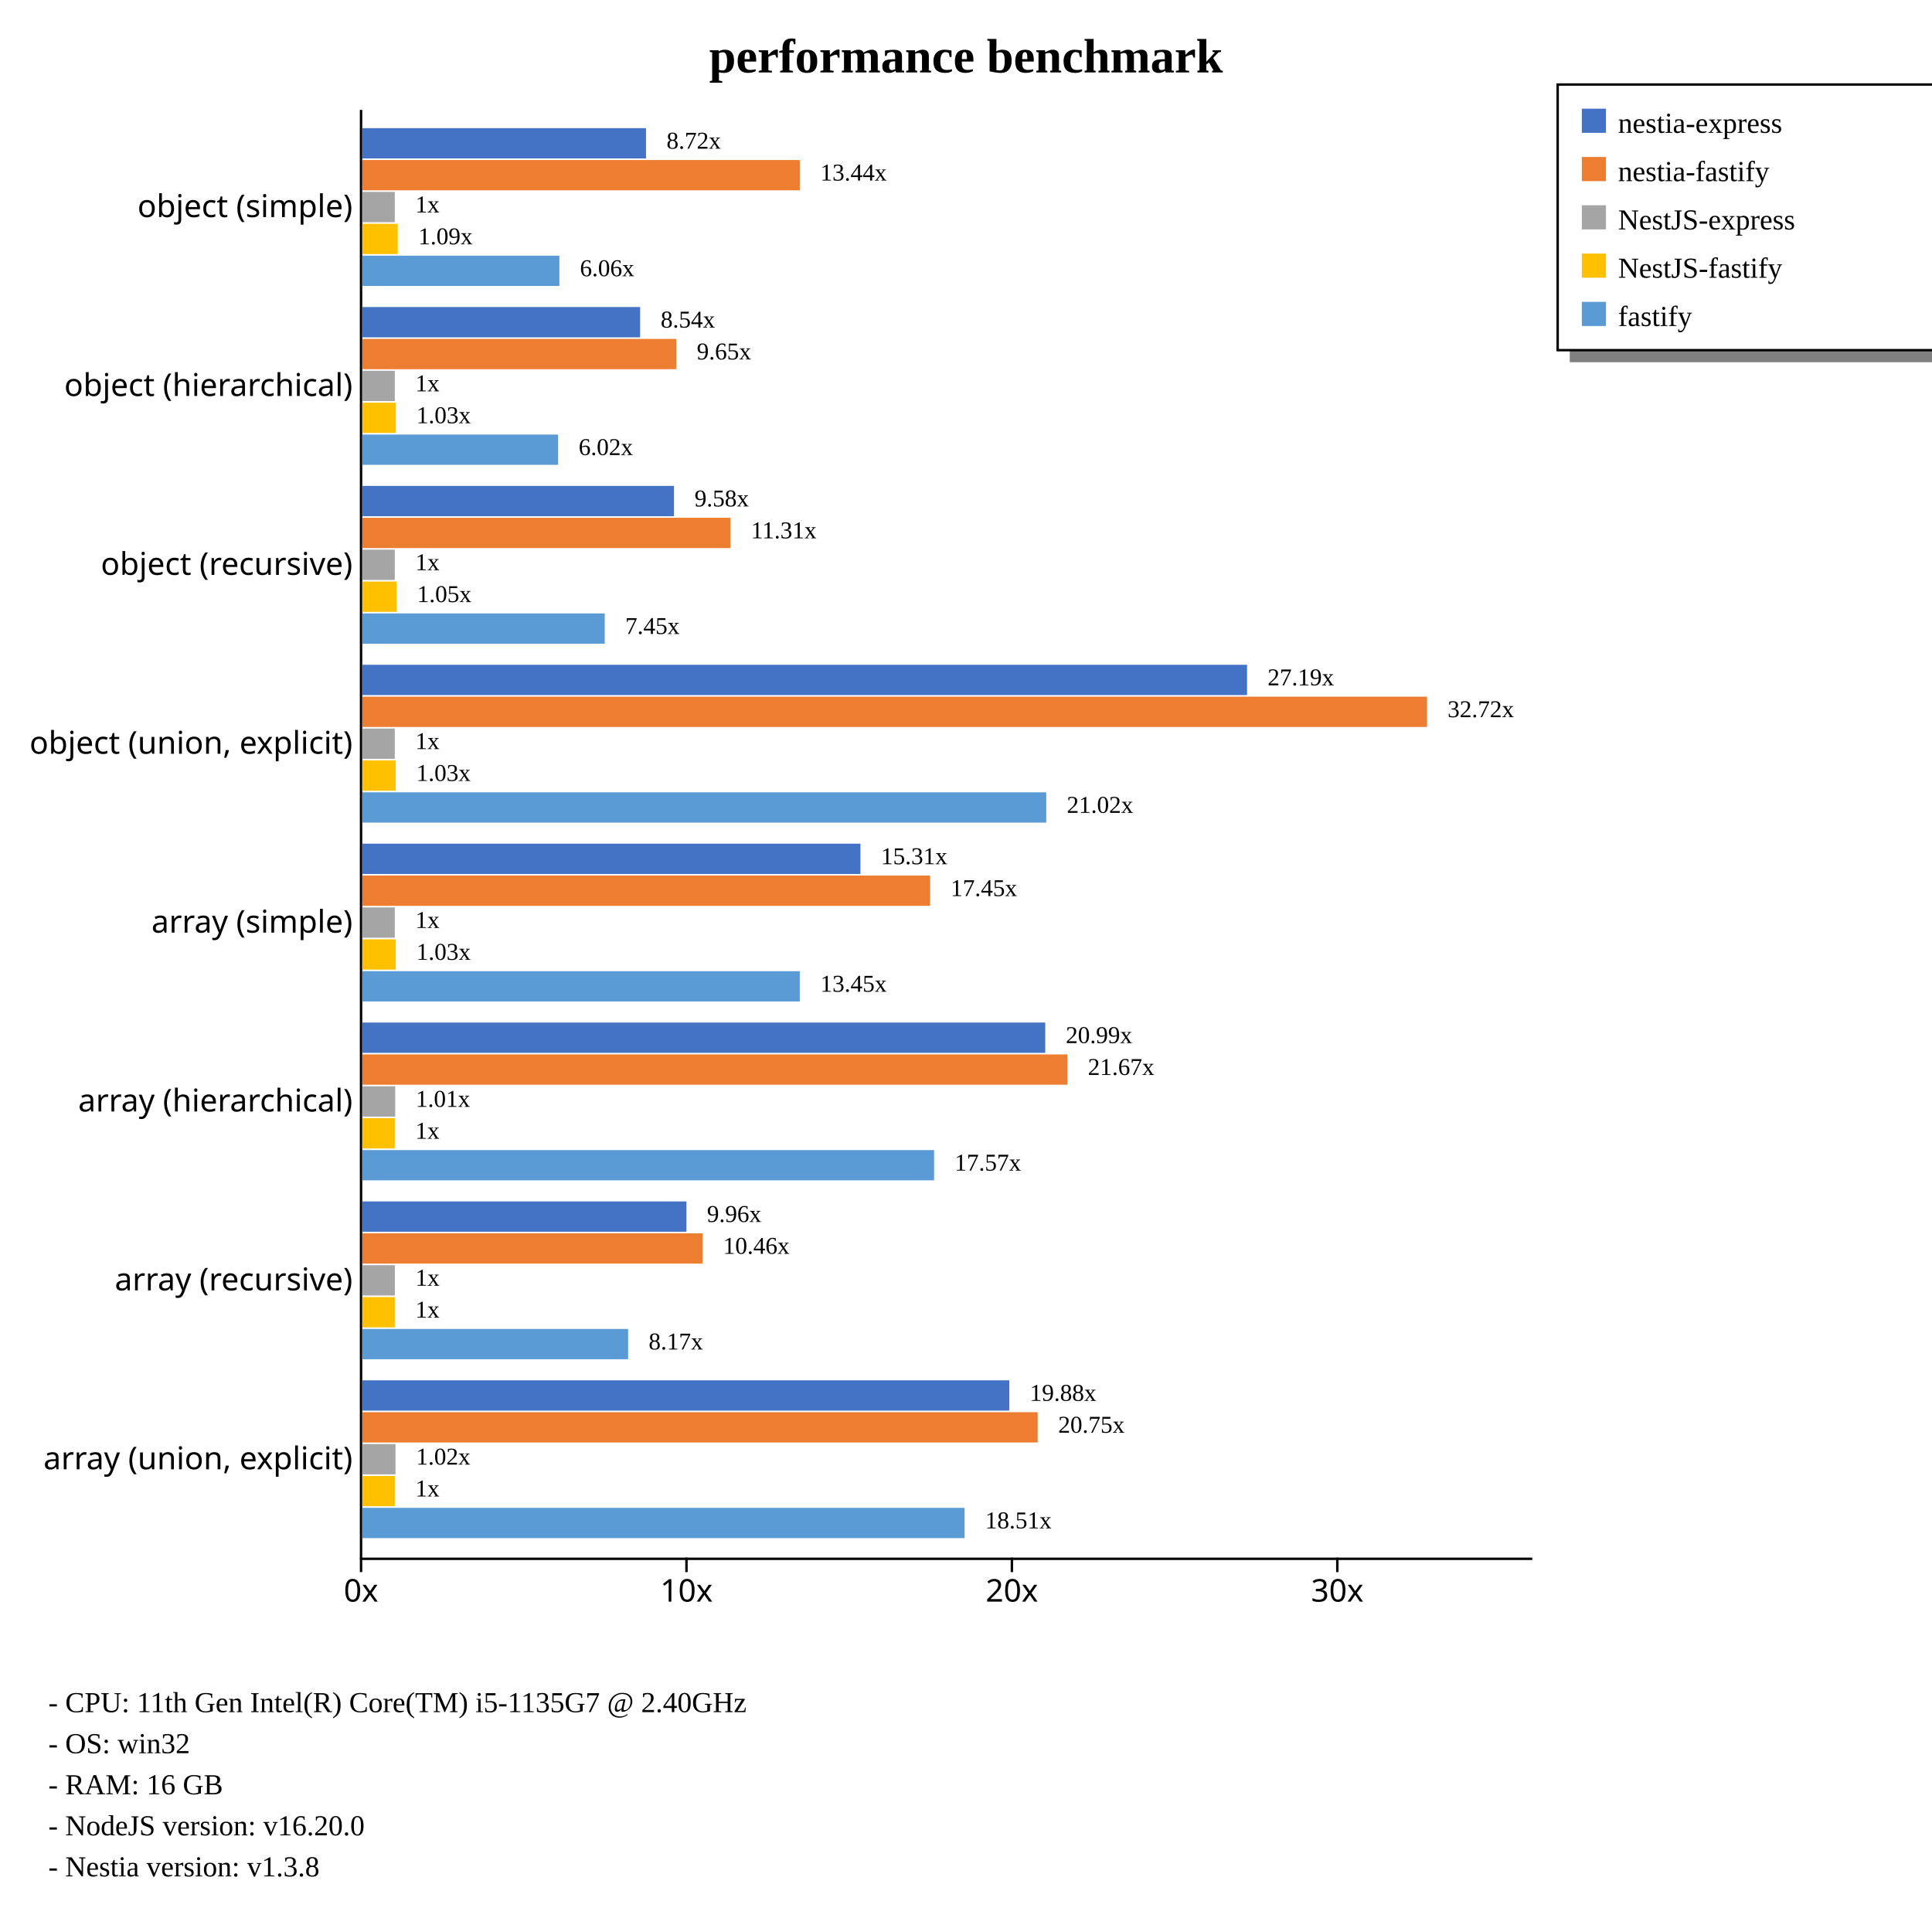
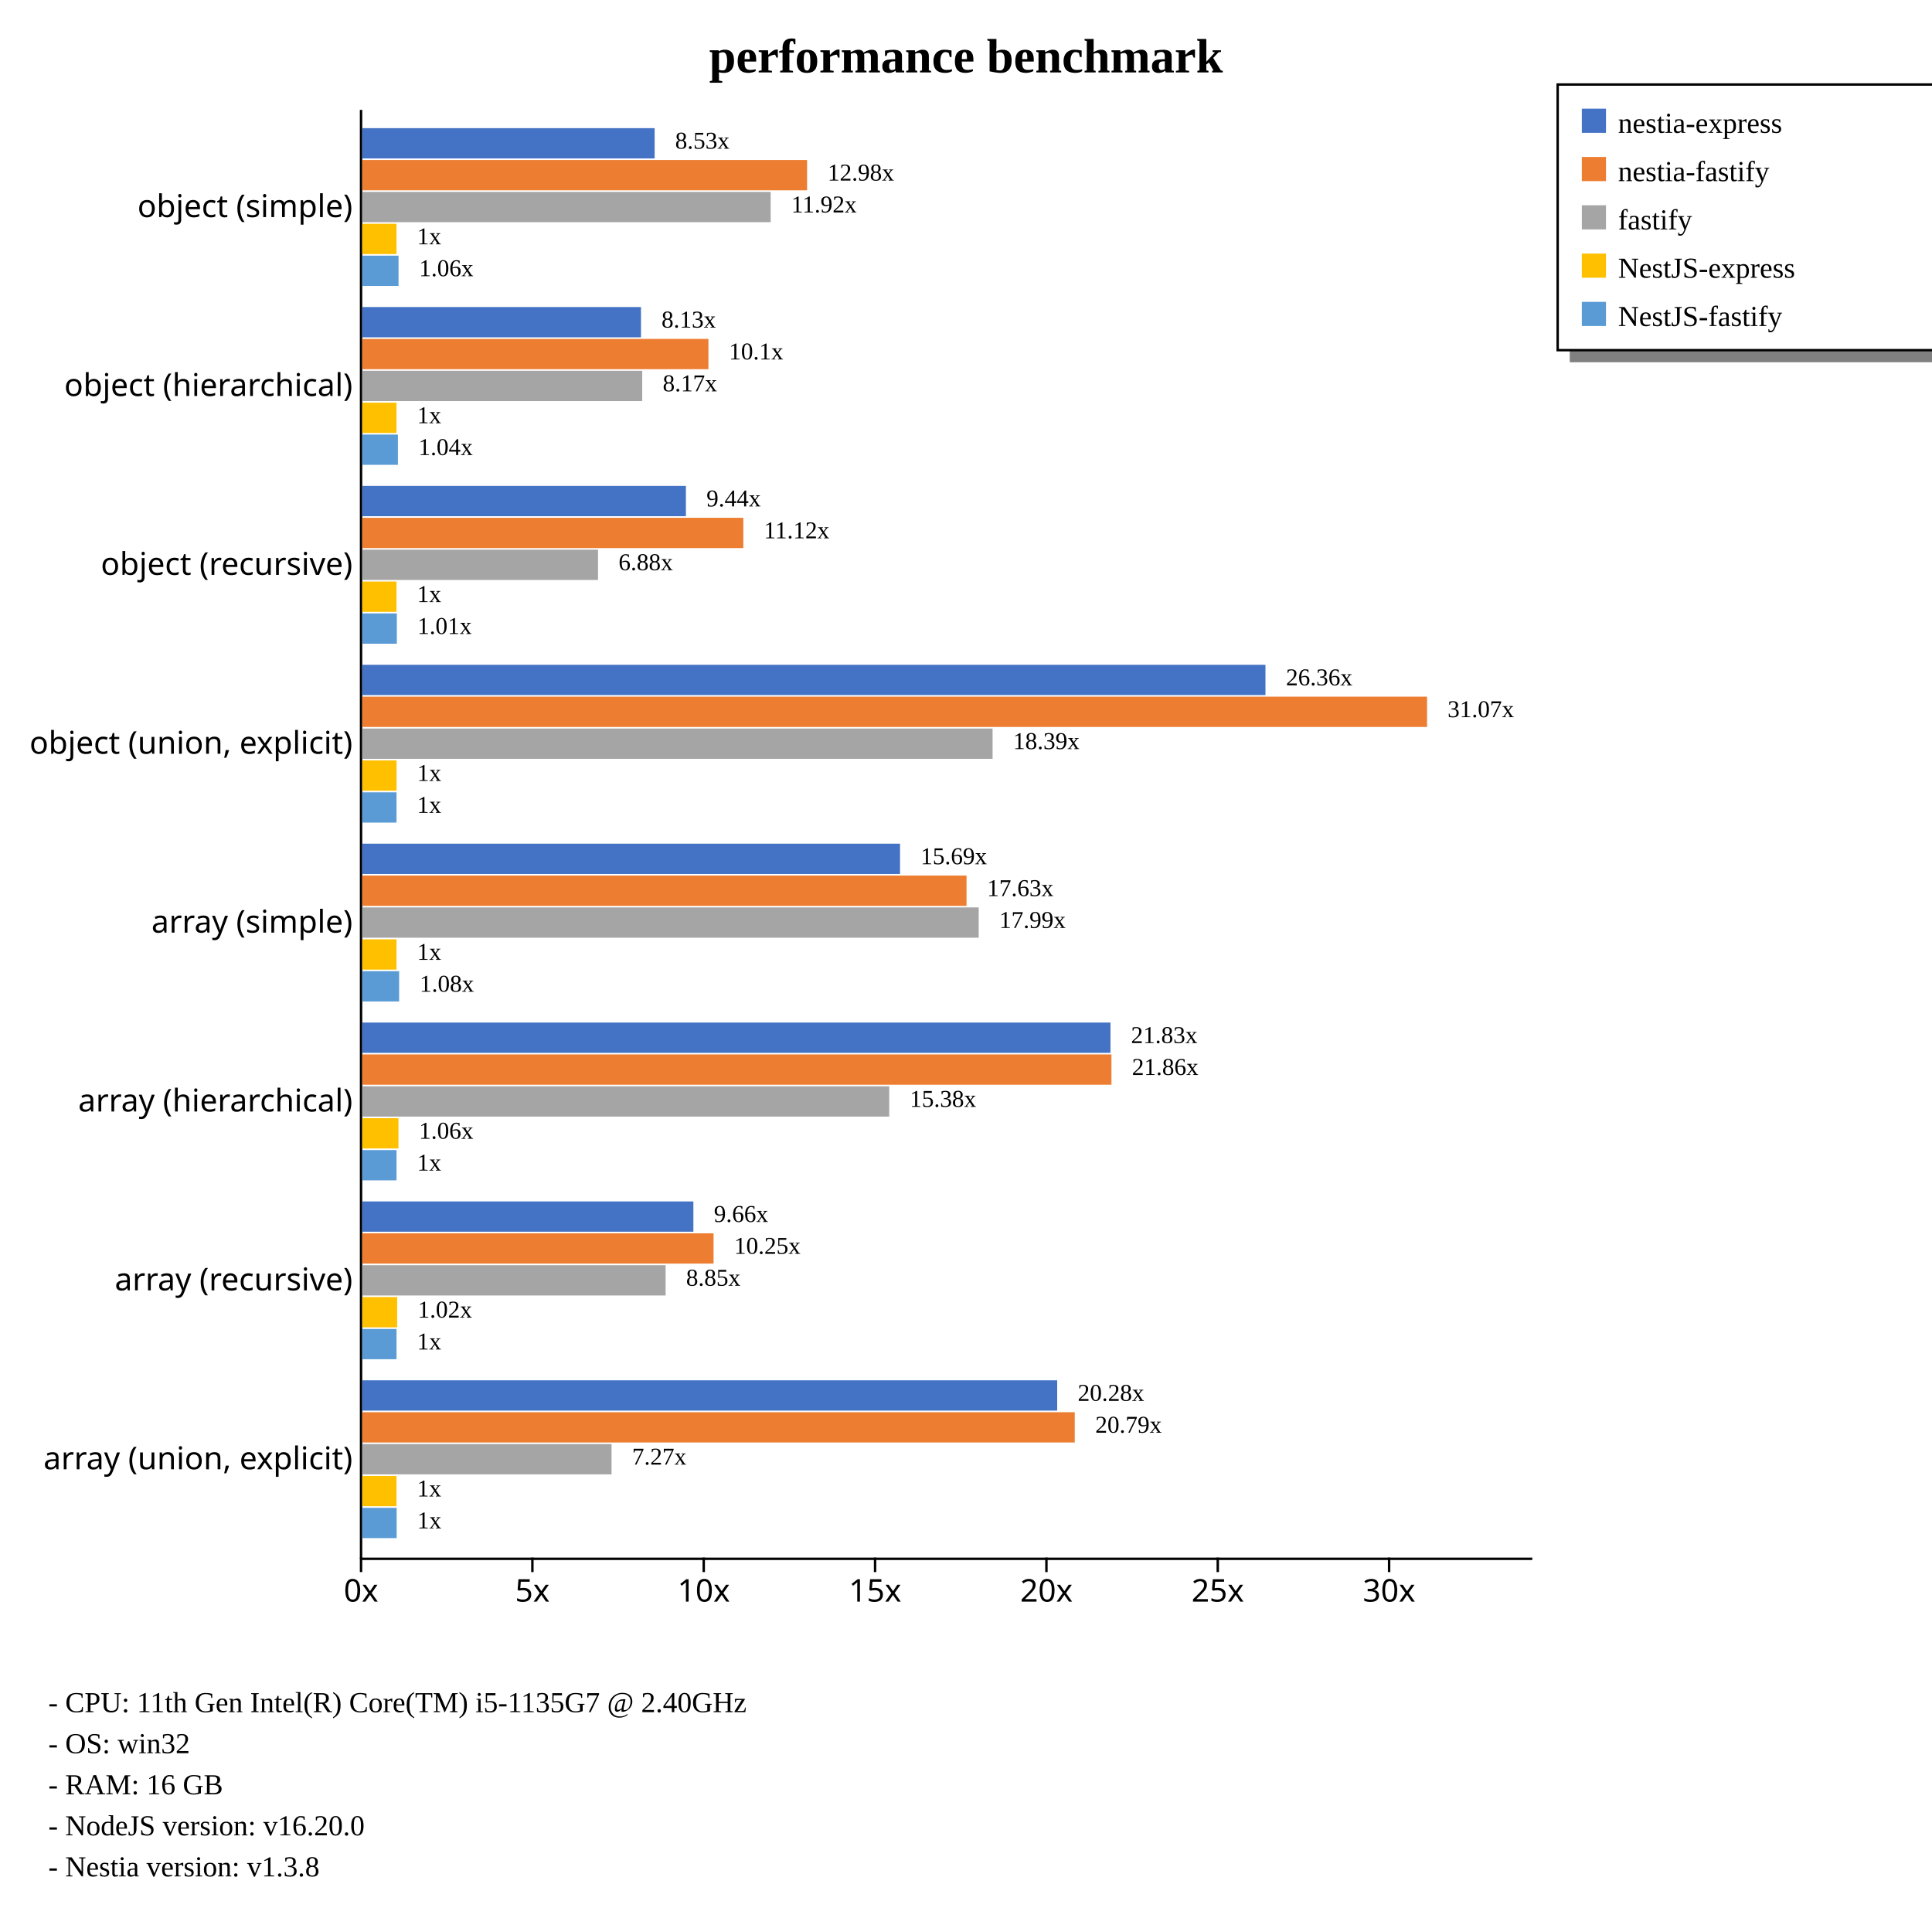
<svg xmlns="http://www.w3.org/2000/svg" width="800" height="794" style="background-color: white;">
  <g class="y axis" transform="translate(149,45)" fill="none" font-size="10" font-family="sans-serif" text-anchor="end" style="font-size: 13px;">
    <path class="domain" stroke="currentColor" d="M0.5,0.5V600.5" />
    <g class="tick" opacity="1" transform="translate(0,40.74074)" style="font-size: 13px;">
      <line stroke="currentColor" x2="0" />
      <text fill="currentColor" x="-3" dy="0.32em">object (simple)    </text>
    </g>
    <g class="tick" opacity="1" transform="translate(0,114.8148)" style="font-size: 13px;">
      <line stroke="currentColor" x2="0" />
      <text fill="currentColor" x="-3" dy="0.32em">object (hierarchical)    </text>
    </g>
    <g class="tick" opacity="1" transform="translate(0,188.8889)" style="font-size: 13px;">
      <line stroke="currentColor" x2="0" />
      <text fill="currentColor" x="-3" dy="0.32em">object (recursive)    </text>
    </g>
    <g class="tick" opacity="1" transform="translate(0,262.963)" style="font-size: 13px;">
      <line stroke="currentColor" x2="0" />
      <text fill="currentColor" x="-3" dy="0.32em">object (union, explicit)    </text>
    </g>
    <g class="tick" opacity="1" transform="translate(0,337.037)" style="font-size: 13px;">
      <line stroke="currentColor" x2="0" />
      <text fill="currentColor" x="-3" dy="0.32em">array (simple)    </text>
    </g>
    <g class="tick" opacity="1" transform="translate(0,411.1111)" style="font-size: 13px;">
      <line stroke="currentColor" x2="0" />
      <text fill="currentColor" x="-3" dy="0.32em">array (hierarchical)    </text>
    </g>
    <g class="tick" opacity="1" transform="translate(0,485.1852)" style="font-size: 13px;">
      <line stroke="currentColor" x2="0" />
      <text fill="currentColor" x="-3" dy="0.32em">array (recursive)    </text>
    </g>
    <g class="tick" opacity="1" transform="translate(0,559.2593)" style="font-size: 13px;">
      <line stroke="currentColor" x2="0" />
      <text fill="currentColor" x="-3" dy="0.32em">array (union, explicit)    </text>
    </g>
  </g>
  <g class="x axis" transform="translate(149,645)" fill="none" font-size="10" font-family="sans-serif" text-anchor="middle" style="font-size: 13px;">
    <path class="domain" stroke="currentColor" d="M0.5,0.5H485.5" />
    <g class="tick" opacity="1" transform="translate(0.5,0)" style="font-size: 13px;">
      <line stroke="currentColor" y2="6" />
      <text fill="currentColor" y="9" dy="0.71em">0x</text>
    </g>
-     <g class="tick" opacity="1" transform="translate(135.252,0)" style="font-size: 13px;">
+     <g class="tick" opacity="1" transform="translate(71.45021,0)" style="font-size: 13px;">
+       <line stroke="currentColor" y2="6" />
+       <text fill="currentColor" y="9" dy="0.71em">5x</text>
+     </g>
+     <g class="tick" opacity="1" transform="translate(142.4004,0)" style="font-size: 13px;">
      <line stroke="currentColor" y2="6" />
      <text fill="currentColor" y="9" dy="0.71em">10x</text>
    </g>
-     <g class="tick" opacity="1" transform="translate(270.004,0)" style="font-size: 13px;">
+     <g class="tick" opacity="1" transform="translate(213.3506,0)" style="font-size: 13px;">
+       <line stroke="currentColor" y2="6" />
+       <text fill="currentColor" y="9" dy="0.71em">15x</text>
+     </g>
+     <g class="tick" opacity="1" transform="translate(284.3008,0)" style="font-size: 13px;">
      <line stroke="currentColor" y2="6" />
      <text fill="currentColor" y="9" dy="0.71em">20x</text>
    </g>
-     <g class="tick" opacity="1" transform="translate(404.756,0)" style="font-size: 13px;">
+     <g class="tick" opacity="1" transform="translate(355.251,0)" style="font-size: 13px;">
+       <line stroke="currentColor" y2="6" />
+       <text fill="currentColor" y="9" dy="0.71em">25x</text>
+     </g>
+     <g class="tick" opacity="1" transform="translate(426.2012,0)" style="font-size: 13px;">
      <line stroke="currentColor" y2="6" />
      <text fill="currentColor" y="9" dy="0.71em">30x</text>
    </g>
  </g>
  <text transform="translate(400, 30)" style="text-anchor: middle; font-size: 20px; font-weight: bold;">performance benchmark</text>
  <rect x="650" y="145" width="230" height="5" fill="gray" />
  <rect x="645" y="35" width="230" height="110" fill="none" stroke="black" />
  <rect x="655" y="45" width="10" height="10" style="fill: #4472c4;" />
  <text x="670" y="55" style="font-size: 12px;">nestia-express</text>
  <rect x="655" y="65" width="10" height="10" style="fill: #ed7d31;" />
  <text x="670" y="75" style="font-size: 12px;">nestia-fastify</text>
  <rect x="655" y="85" width="10" height="10" style="fill: #a5a5a5;" />
-   <text x="670" y="95" style="font-size: 12px;">NestJS-express</text>
+   <text x="670" y="95" style="font-size: 12px;">fastify</text>
  <rect x="655" y="105" width="10" height="10" style="fill: #ffc000;" />
-   <text x="670" y="115" style="font-size: 12px;">NestJS-fastify</text>
+   <text x="670" y="115" style="font-size: 12px;">NestJS-express</text>
  <rect x="655" y="125" width="10" height="10" style="fill: #5b9bd5;" />
-   <text x="670" y="135" style="font-size: 12px;">fastify</text>
+   <text x="670" y="135" style="font-size: 12px;">NestJS-fastify</text>
  <text x="20" y="709" style="font-size: 12px;">  - CPU: 11th Gen Intel(R) Core(TM) i5-1135G7 @ 2.40GHz</text>
  <text x="20" y="726" style="font-size: 12px;">  - OS: win32</text>
  <text x="20" y="743" style="font-size: 12px;">  - RAM: 16 GB</text>
  <text x="20" y="760" style="font-size: 12px;">  - NodeJS version: v16.20.0</text>
  <text x="20" y="777" style="font-size: 12px;">  - Nestia version: v1.3.8</text>
  <g style="font-size: 13px;">
    <g style="font-size: 13px;">
-       <rect x="150" y="53.067" width="117.499" height="12.541" fill="#4472c4" />
-       <rect x="150" y="66.269" width="181.171" height="12.541" fill="#ed7d31" />
-       <rect x="150" y="79.47" width="13.475" height="12.541" fill="#a5a5a5" />
-       <rect x="150" y="92.671" width="14.707" height="12.541" fill="#ffc000" />
-       <rect x="150" y="105.873" width="81.627" height="12.541" fill="#5b9bd5" />
-       <text class="label" x="275.999" y="61.567" font-size="10px">8.72x</text>
-       <text class="label" x="339.671" y="74.769" font-size="10px">13.44x</text>
-       <text class="label" x="171.975" y="87.97" font-size="10px">1x</text>
-       <text class="label" x="173.207" y="101.171" font-size="10px">1.09x</text>
-       <text class="label" x="240.127" y="114.373" font-size="10px">6.06x</text>
-       <text class="label" x="272.499" y="63.067" font-size="8px" />
-       <text class="label" x="336.171" y="76.269" font-size="8px" />
-       <text class="label" x="168.475" y="89.47" font-size="8px" />
-       <text class="label" x="169.707" y="102.671" font-size="8px" />
-       <text class="label" x="236.627" y="115.873" font-size="8px" />
-     </g>
-     <g style="font-size: 13px;">
-       <rect x="150" y="127.142" width="115.071" height="12.541" fill="#4472c4" />
-       <rect x="150" y="140.343" width="130.031" height="12.541" fill="#ed7d31" />
-       <rect x="150" y="153.544" width="13.475" height="12.541" fill="#a5a5a5" />
-       <rect x="150" y="166.746" width="13.926" height="12.541" fill="#ffc000" />
-       <rect x="150" y="179.947" width="81.096" height="12.541" fill="#5b9bd5" />
-       <text class="label" x="273.571" y="135.642" font-size="10px">8.54x</text>
-       <text class="label" x="288.531" y="148.843" font-size="10px">9.65x</text>
-       <text class="label" x="171.975" y="162.044" font-size="10px">1x</text>
-       <text class="label" x="172.426" y="175.246" font-size="10px">1.03x</text>
-       <text class="label" x="239.596" y="188.447" font-size="10px">6.02x</text>
-       <text class="label" x="270.071" y="137.142" font-size="8px" />
-       <text class="label" x="285.031" y="150.343" font-size="8px" />
-       <text class="label" x="168.475" y="163.544" font-size="8px" />
-       <text class="label" x="168.926" y="176.746" font-size="8px" />
-       <text class="label" x="236.096" y="189.947" font-size="8px" />
-     </g>
-     <g style="font-size: 13px;">
-       <rect x="150" y="201.216" width="129.09" height="12.541" fill="#4472c4" />
-       <rect x="150" y="214.417" width="152.464" height="12.541" fill="#ed7d31" />
-       <rect x="150" y="227.618" width="13.475" height="12.541" fill="#a5a5a5" />
-       <rect x="150" y="240.82" width="14.2" height="12.541" fill="#ffc000" />
-       <rect x="150" y="254.021" width="100.4" height="12.541" fill="#5b9bd5" />
-       <text class="label" x="287.59" y="209.716" font-size="10px">9.58x</text>
-       <text class="label" x="310.964" y="222.917" font-size="10px">11.31x</text>
-       <text class="label" x="171.975" y="236.118" font-size="10px">1x</text>
-       <text class="label" x="172.7" y="249.32" font-size="10px">1.05x</text>
-       <text class="label" x="258.9" y="262.521" font-size="10px">7.45x</text>
-       <text class="label" x="284.09" y="211.216" font-size="8px" />
-       <text class="label" x="307.464" y="224.417" font-size="8px" />
-       <text class="label" x="168.475" y="237.618" font-size="8px" />
-       <text class="label" x="169.2" y="250.82" font-size="8px" />
-       <text class="label" x="255.4" y="264.021" font-size="8px" />
-     </g>
-     <g style="font-size: 13px;">
-       <rect x="150" y="275.29" width="366.378" height="12.541" fill="#4472c4" />
+       <rect x="150" y="53.067" width="121.07" height="12.541" fill="#4472c4" />
+       <rect x="150" y="66.269" width="184.198" height="12.541" fill="#ed7d31" />
+       <rect x="150" y="79.47" width="169.118" height="12.541" fill="#a5a5a5" />
+       <rect x="150" y="92.671" width="14.19" height="12.541" fill="#ffc000" />
+       <rect x="150" y="105.873" width="15.029" height="12.541" fill="#5b9bd5" />
+       <text class="label" x="279.57" y="61.567" font-size="10px">8.53x</text>
+       <text class="label" x="342.698" y="74.769" font-size="10px">12.98x</text>
+       <text class="label" x="327.618" y="87.97" font-size="10px">11.92x</text>
+       <text class="label" x="172.69" y="101.171" font-size="10px">1x</text>
+       <text class="label" x="173.529" y="114.373" font-size="10px">1.06x</text>
+       <text class="label" x="276.07" y="63.067" font-size="8px" />
+       <text class="label" x="339.198" y="76.269" font-size="8px" />
+       <text class="label" x="324.118" y="89.47" font-size="8px" />
+       <text class="label" x="169.19" y="102.671" font-size="8px" />
+       <text class="label" x="170.029" y="115.873" font-size="8px" />
+     </g>
+     <g style="font-size: 13px;">
+       <rect x="150" y="127.142" width="115.412" height="12.541" fill="#4472c4" />
+       <rect x="150" y="140.343" width="143.342" height="12.541" fill="#ed7d31" />
+       <rect x="150" y="153.544" width="115.922" height="12.541" fill="#a5a5a5" />
+       <rect x="150" y="166.746" width="14.19" height="12.541" fill="#ffc000" />
+       <rect x="150" y="179.947" width="14.768" height="12.541" fill="#5b9bd5" />
+       <text class="label" x="273.912" y="135.642" font-size="10px">8.13x</text>
+       <text class="label" x="301.842" y="148.843" font-size="10px">10.1x</text>
+       <text class="label" x="274.422" y="162.044" font-size="10px">8.17x</text>
+       <text class="label" x="172.69" y="175.246" font-size="10px">1x</text>
+       <text class="label" x="173.268" y="188.447" font-size="10px">1.04x</text>
+       <text class="label" x="270.412" y="137.142" font-size="8px" />
+       <text class="label" x="298.342" y="150.343" font-size="8px" />
+       <text class="label" x="270.922" y="163.544" font-size="8px" />
+       <text class="label" x="169.19" y="176.746" font-size="8px" />
+       <text class="label" x="169.768" y="189.947" font-size="8px" />
+     </g>
+     <g style="font-size: 13px;">
+       <rect x="150" y="201.216" width="134.019" height="12.541" fill="#4472c4" />
+       <rect x="150" y="214.417" width="157.794" height="12.541" fill="#ed7d31" />
+       <rect x="150" y="227.618" width="97.626" height="12.541" fill="#a5a5a5" />
+       <rect x="150" y="240.82" width="14.19" height="12.541" fill="#ffc000" />
+       <rect x="150" y="254.021" width="14.328" height="12.541" fill="#5b9bd5" />
+       <text class="label" x="292.519" y="209.716" font-size="10px">9.44x</text>
+       <text class="label" x="316.294" y="222.917" font-size="10px">11.12x</text>
+       <text class="label" x="256.126" y="236.118" font-size="10px">6.88x</text>
+       <text class="label" x="172.69" y="249.32" font-size="10px">1x</text>
+       <text class="label" x="172.828" y="262.521" font-size="10px">1.01x</text>
+       <text class="label" x="289.019" y="211.216" font-size="8px" />
+       <text class="label" x="312.794" y="224.417" font-size="8px" />
+       <text class="label" x="252.626" y="237.618" font-size="8px" />
+       <text class="label" x="169.19" y="250.82" font-size="8px" />
+       <text class="label" x="169.328" y="264.021" font-size="8px" />
+     </g>
+     <g style="font-size: 13px;">
+       <rect x="150" y="275.29" width="374.001" height="12.541" fill="#4472c4" />
      <rect x="150" y="288.491" width="440.909" height="12.541" fill="#ed7d31" />
-       <rect x="150" y="301.692" width="13.475" height="12.541" fill="#a5a5a5" />
-       <rect x="150" y="314.894" width="13.875" height="12.541" fill="#ffc000" />
-       <rect x="150" y="328.095" width="283.229" height="12.541" fill="#5b9bd5" />
-       <text class="label" x="524.878" y="283.79" font-size="10px">27.19x</text>
-       <text class="label" x="599.409" y="296.991" font-size="10px">32.72x</text>
-       <text class="label" x="171.975" y="310.192" font-size="10px">1x</text>
-       <text class="label" x="172.375" y="323.394" font-size="10px">1.03x</text>
-       <text class="label" x="441.729" y="336.595" font-size="10px">21.02x</text>
-       <text class="label" x="521.378" y="285.29" font-size="8px" />
+       <rect x="150" y="301.692" width="261.002" height="12.541" fill="#a5a5a5" />
+       <rect x="150" y="314.894" width="14.215" height="12.541" fill="#ffc000" />
+       <rect x="150" y="328.095" width="14.19" height="12.541" fill="#5b9bd5" />
+       <text class="label" x="532.501" y="283.79" font-size="10px">26.36x</text>
+       <text class="label" x="599.409" y="296.991" font-size="10px">31.07x</text>
+       <text class="label" x="419.502" y="310.192" font-size="10px">18.39x</text>
+       <text class="label" x="172.715" y="323.394" font-size="10px">1x</text>
+       <text class="label" x="172.69" y="336.595" font-size="10px">1x</text>
+       <text class="label" x="529.001" y="285.29" font-size="8px" />
      <text class="label" x="595.909" y="298.491" font-size="8px" />
-       <text class="label" x="168.475" y="311.692" font-size="8px" />
-       <text class="label" x="168.875" y="324.894" font-size="8px" />
-       <text class="label" x="438.229" y="338.095" font-size="8px" />
-     </g>
-     <g style="font-size: 13px;">
-       <rect x="150" y="349.364" width="206.287" height="12.541" fill="#4472c4" />
-       <rect x="150" y="362.565" width="235.136" height="12.541" fill="#ed7d31" />
-       <rect x="150" y="375.766" width="13.475" height="12.541" fill="#a5a5a5" />
-       <rect x="150" y="388.968" width="13.895" height="12.541" fill="#ffc000" />
-       <rect x="150" y="402.169" width="181.177" height="12.541" fill="#5b9bd5" />
-       <text class="label" x="364.787" y="357.864" font-size="10px">15.31x</text>
-       <text class="label" x="393.636" y="371.065" font-size="10px">17.45x</text>
-       <text class="label" x="171.975" y="384.266" font-size="10px">1x</text>
-       <text class="label" x="172.395" y="397.468" font-size="10px">1.03x</text>
-       <text class="label" x="339.677" y="410.669" font-size="10px">13.45x</text>
-       <text class="label" x="361.287" y="359.364" font-size="8px" />
-       <text class="label" x="390.136" y="372.565" font-size="8px" />
-       <text class="label" x="168.475" y="385.766" font-size="8px" />
-       <text class="label" x="168.895" y="398.968" font-size="8px" />
-       <text class="label" x="336.177" y="412.169" font-size="8px" />
-     </g>
-     <g style="font-size: 13px;">
-       <rect x="150" y="423.438" width="282.816" height="12.541" fill="#4472c4" />
-       <rect x="150" y="436.639" width="291.964" height="12.541" fill="#ed7d31" />
-       <rect x="150" y="449.84" width="13.652" height="12.541" fill="#a5a5a5" />
-       <rect x="150" y="463.042" width="13.475" height="12.541" fill="#ffc000" />
-       <rect x="150" y="476.243" width="236.784" height="12.541" fill="#5b9bd5" />
-       <text class="label" x="441.316" y="431.938" font-size="10px">20.99x</text>
-       <text class="label" x="450.464" y="445.139" font-size="10px">21.67x</text>
-       <text class="label" x="172.152" y="458.34" font-size="10px">1.01x</text>
-       <text class="label" x="171.975" y="471.542" font-size="10px">1x</text>
-       <text class="label" x="395.284" y="484.743" font-size="10px">17.57x</text>
-       <text class="label" x="437.816" y="433.438" font-size="8px" />
-       <text class="label" x="446.964" y="446.639" font-size="8px" />
-       <text class="label" x="168.652" y="459.84" font-size="8px" />
-       <text class="label" x="168.475" y="473.042" font-size="8px" />
-       <text class="label" x="391.784" y="486.243" font-size="8px" />
-     </g>
-     <g style="font-size: 13px;">
-       <rect x="150" y="497.512" width="134.249" height="12.541" fill="#4472c4" />
-       <rect x="150" y="510.713" width="140.927" height="12.541" fill="#ed7d31" />
-       <rect x="150" y="523.915" width="13.508" height="12.541" fill="#a5a5a5" />
-       <rect x="150" y="537.116" width="13.475" height="12.541" fill="#ffc000" />
-       <rect x="150" y="550.317" width="110.098" height="12.541" fill="#5b9bd5" />
-       <text class="label" x="292.749" y="506.012" font-size="10px">9.96x</text>
-       <text class="label" x="299.427" y="519.213" font-size="10px">10.46x</text>
-       <text class="label" x="172.008" y="532.415" font-size="10px">1x</text>
-       <text class="label" x="171.975" y="545.616" font-size="10px">1x</text>
-       <text class="label" x="268.598" y="558.817" font-size="10px">8.17x</text>
-       <text class="label" x="289.249" y="507.512" font-size="8px" />
-       <text class="label" x="295.927" y="520.713" font-size="8px" />
-       <text class="label" x="168.508" y="533.915" font-size="8px" />
-       <text class="label" x="168.475" y="547.116" font-size="8px" />
-       <text class="label" x="265.098" y="560.317" font-size="8px" />
-     </g>
-     <g style="font-size: 13px;">
-       <rect x="150" y="571.586" width="267.934" height="12.541" fill="#4472c4" />
-       <rect x="150" y="584.787" width="279.676" height="12.541" fill="#ed7d31" />
-       <rect x="150" y="597.989" width="13.78" height="12.541" fill="#a5a5a5" />
-       <rect x="150" y="611.19" width="13.475" height="12.541" fill="#ffc000" />
-       <rect x="150" y="624.391" width="249.423" height="12.541" fill="#5b9bd5" />
-       <text class="label" x="426.434" y="580.086" font-size="10px">19.88x</text>
-       <text class="label" x="438.176" y="593.287" font-size="10px">20.75x</text>
-       <text class="label" x="172.28" y="606.489" font-size="10px">1.02x</text>
-       <text class="label" x="171.975" y="619.69" font-size="10px">1x</text>
-       <text class="label" x="407.923" y="632.891" font-size="10px">18.51x</text>
-       <text class="label" x="422.934" y="581.586" font-size="8px" />
-       <text class="label" x="434.676" y="594.787" font-size="8px" />
-       <text class="label" x="168.78" y="607.989" font-size="8px" />
-       <text class="label" x="168.475" y="621.19" font-size="8px" />
-       <text class="label" x="404.423" y="634.391" font-size="8px" />
+       <text class="label" x="416.002" y="311.692" font-size="8px" />
+       <text class="label" x="169.215" y="324.894" font-size="8px" />
+       <text class="label" x="169.19" y="338.095" font-size="8px" />
+     </g>
+     <g style="font-size: 13px;">
+       <rect x="150" y="349.364" width="222.686" height="12.541" fill="#4472c4" />
+       <rect x="150" y="362.565" width="250.224" height="12.541" fill="#ed7d31" />
+       <rect x="150" y="375.766" width="255.257" height="12.541" fill="#a5a5a5" />
+       <rect x="150" y="388.968" width="14.19" height="12.541" fill="#ffc000" />
+       <rect x="150" y="402.169" width="15.269" height="12.541" fill="#5b9bd5" />
+       <text class="label" x="381.186" y="357.864" font-size="10px">15.69x</text>
+       <text class="label" x="408.724" y="371.065" font-size="10px">17.63x</text>
+       <text class="label" x="413.757" y="384.266" font-size="10px">17.99x</text>
+       <text class="label" x="172.69" y="397.468" font-size="10px">1x</text>
+       <text class="label" x="173.769" y="410.669" font-size="10px">1.08x</text>
+       <text class="label" x="377.686" y="359.364" font-size="8px" />
+       <text class="label" x="405.224" y="372.565" font-size="8px" />
+       <text class="label" x="410.257" y="385.766" font-size="8px" />
+       <text class="label" x="169.19" y="398.968" font-size="8px" />
+       <text class="label" x="170.269" y="412.169" font-size="8px" />
+     </g>
+     <g style="font-size: 13px;">
+       <rect x="150" y="423.438" width="309.821" height="12.541" fill="#4472c4" />
+       <rect x="150" y="436.639" width="310.228" height="12.541" fill="#ed7d31" />
+       <rect x="150" y="449.84" width="218.21" height="12.541" fill="#a5a5a5" />
+       <rect x="150" y="463.042" width="14.991" height="12.541" fill="#ffc000" />
+       <rect x="150" y="476.243" width="14.19" height="12.541" fill="#5b9bd5" />
+       <text class="label" x="468.321" y="431.938" font-size="10px">21.83x</text>
+       <text class="label" x="468.728" y="445.139" font-size="10px">21.86x</text>
+       <text class="label" x="376.71" y="458.34" font-size="10px">15.38x</text>
+       <text class="label" x="173.491" y="471.542" font-size="10px">1.06x</text>
+       <text class="label" x="172.69" y="484.743" font-size="10px">1x</text>
+       <text class="label" x="464.821" y="433.438" font-size="8px" />
+       <text class="label" x="465.228" y="446.639" font-size="8px" />
+       <text class="label" x="373.21" y="459.84" font-size="8px" />
+       <text class="label" x="169.991" y="473.042" font-size="8px" />
+       <text class="label" x="169.19" y="486.243" font-size="8px" />
+     </g>
+     <g style="font-size: 13px;">
+       <rect x="150" y="497.512" width="137.114" height="12.541" fill="#4472c4" />
+       <rect x="150" y="510.713" width="145.473" height="12.541" fill="#ed7d31" />
+       <rect x="150" y="523.915" width="125.606" height="12.541" fill="#a5a5a5" />
+       <rect x="150" y="537.116" width="14.464" height="12.541" fill="#ffc000" />
+       <rect x="150" y="550.317" width="14.19" height="12.541" fill="#5b9bd5" />
+       <text class="label" x="295.614" y="506.012" font-size="10px">9.66x</text>
+       <text class="label" x="303.973" y="519.213" font-size="10px">10.25x</text>
+       <text class="label" x="284.106" y="532.415" font-size="10px">8.85x</text>
+       <text class="label" x="172.964" y="545.616" font-size="10px">1.02x</text>
+       <text class="label" x="172.69" y="558.817" font-size="10px">1x</text>
+       <text class="label" x="292.114" y="507.512" font-size="8px" />
+       <text class="label" x="300.473" y="520.713" font-size="8px" />
+       <text class="label" x="280.606" y="533.915" font-size="8px" />
+       <text class="label" x="169.464" y="547.116" font-size="8px" />
+       <text class="label" x="169.19" y="560.317" font-size="8px" />
+     </g>
+     <g style="font-size: 13px;">
+       <rect x="150" y="571.586" width="287.76" height="12.541" fill="#4472c4" />
+       <rect x="150" y="584.787" width="295.035" height="12.541" fill="#ed7d31" />
+       <rect x="150" y="597.989" width="103.226" height="12.541" fill="#a5a5a5" />
+       <rect x="150" y="611.19" width="14.19" height="12.541" fill="#ffc000" />
+       <rect x="150" y="624.391" width="14.248" height="12.541" fill="#5b9bd5" />
+       <text class="label" x="446.26" y="580.086" font-size="10px">20.28x</text>
+       <text class="label" x="453.535" y="593.287" font-size="10px">20.79x</text>
+       <text class="label" x="261.726" y="606.489" font-size="10px">7.27x</text>
+       <text class="label" x="172.69" y="619.69" font-size="10px">1x</text>
+       <text class="label" x="172.748" y="632.891" font-size="10px">1x</text>
+       <text class="label" x="442.76" y="581.586" font-size="8px" />
+       <text class="label" x="450.035" y="594.787" font-size="8px" />
+       <text class="label" x="258.226" y="607.989" font-size="8px" />
+       <text class="label" x="169.19" y="621.19" font-size="8px" />
+       <text class="label" x="169.248" y="634.391" font-size="8px" />
    </g>
  </g>
</svg>
